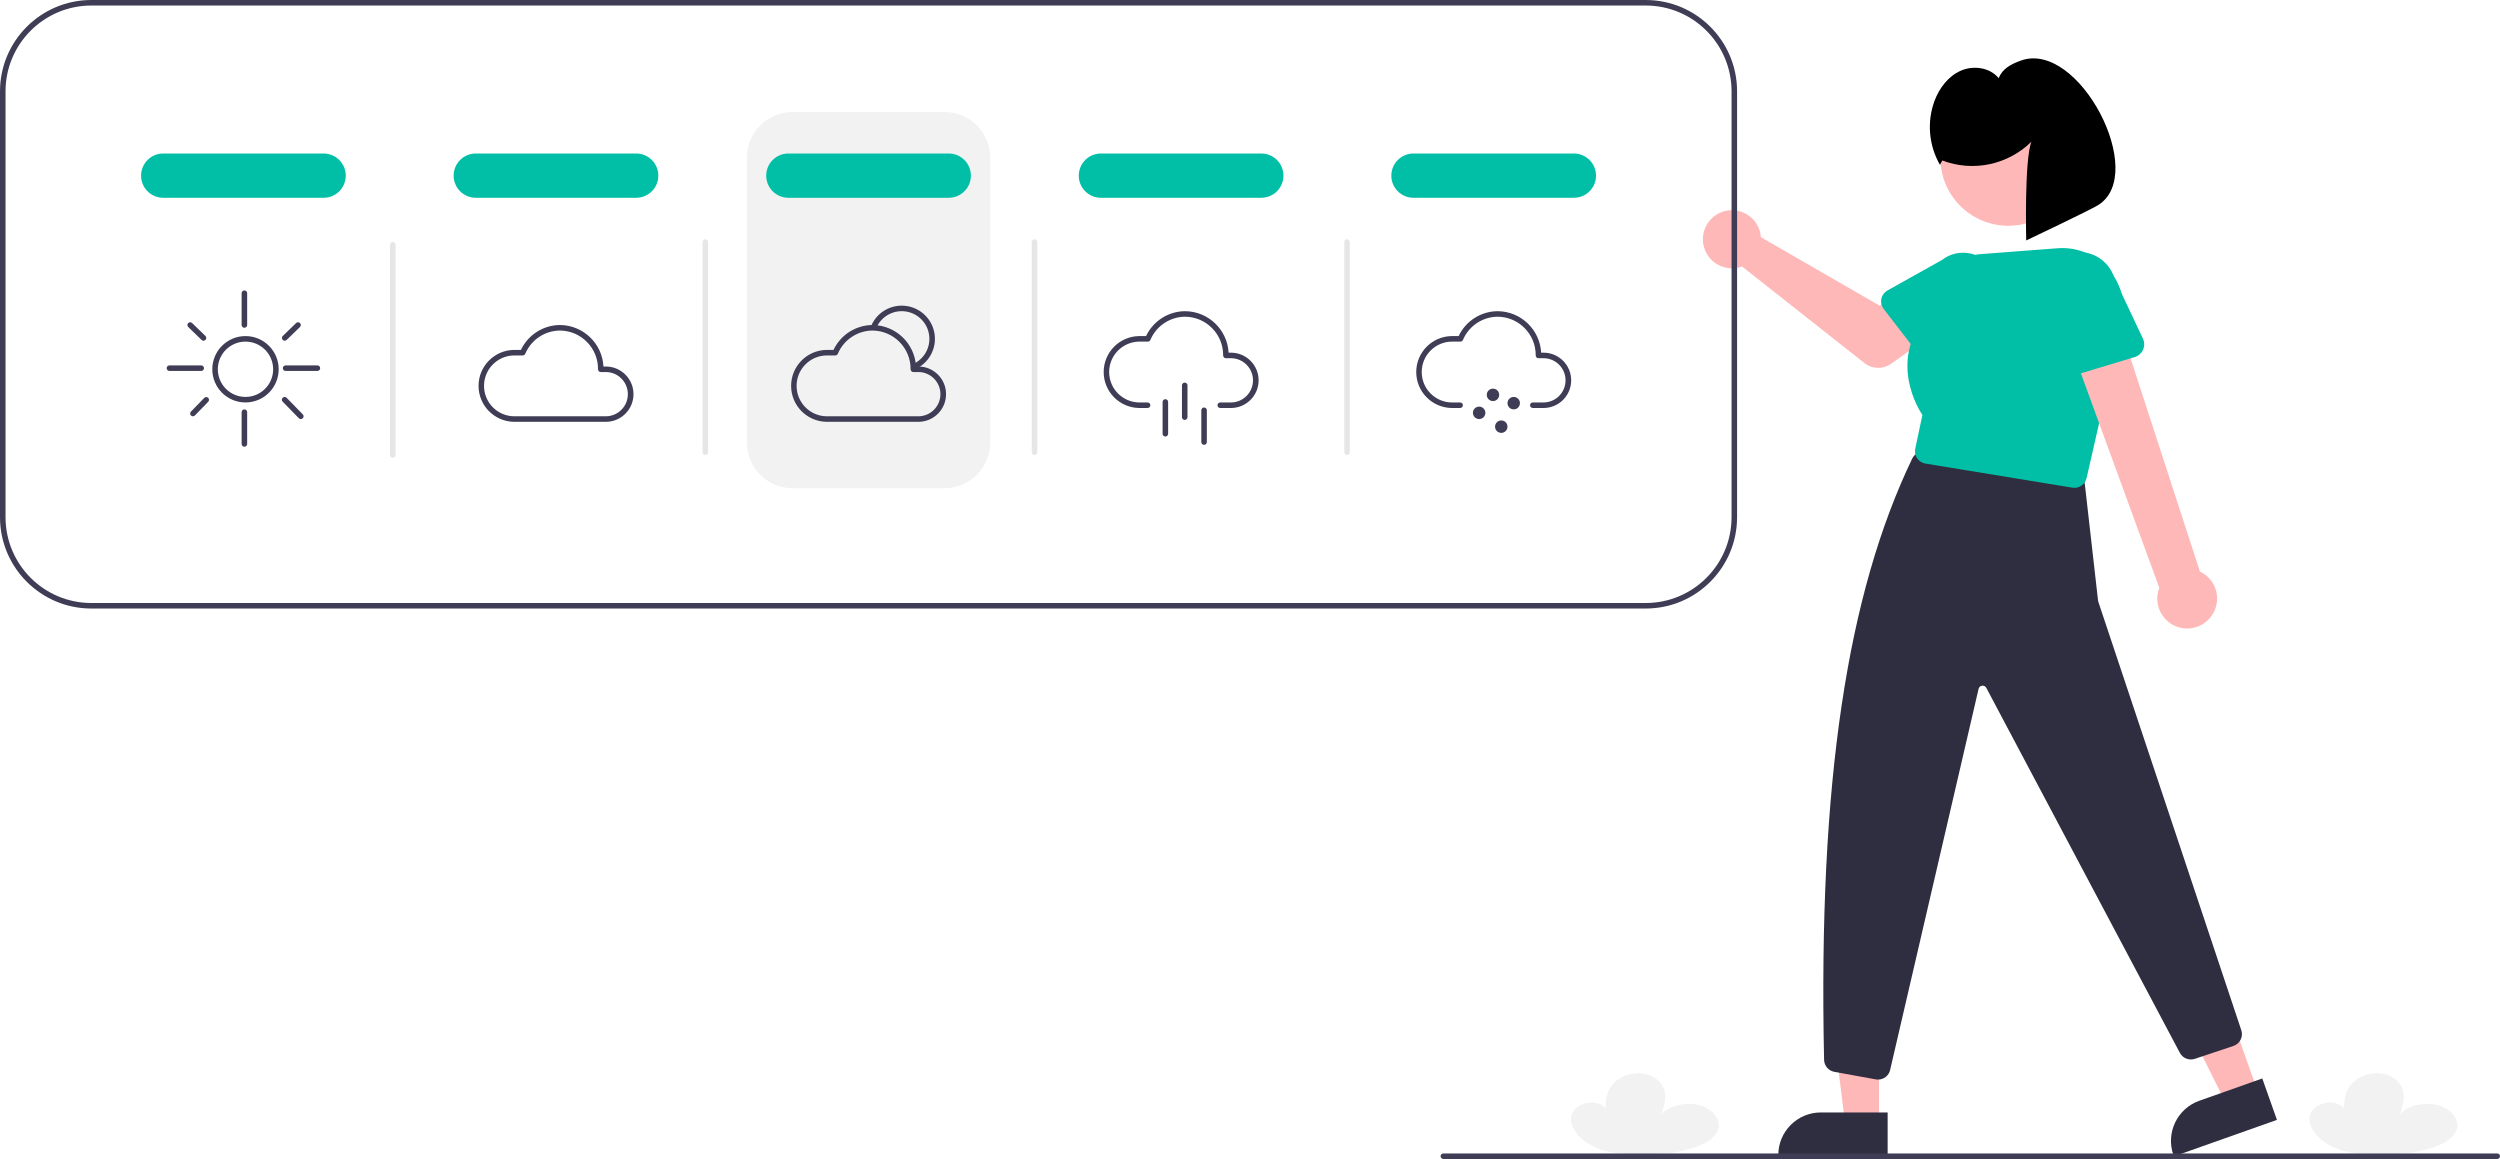
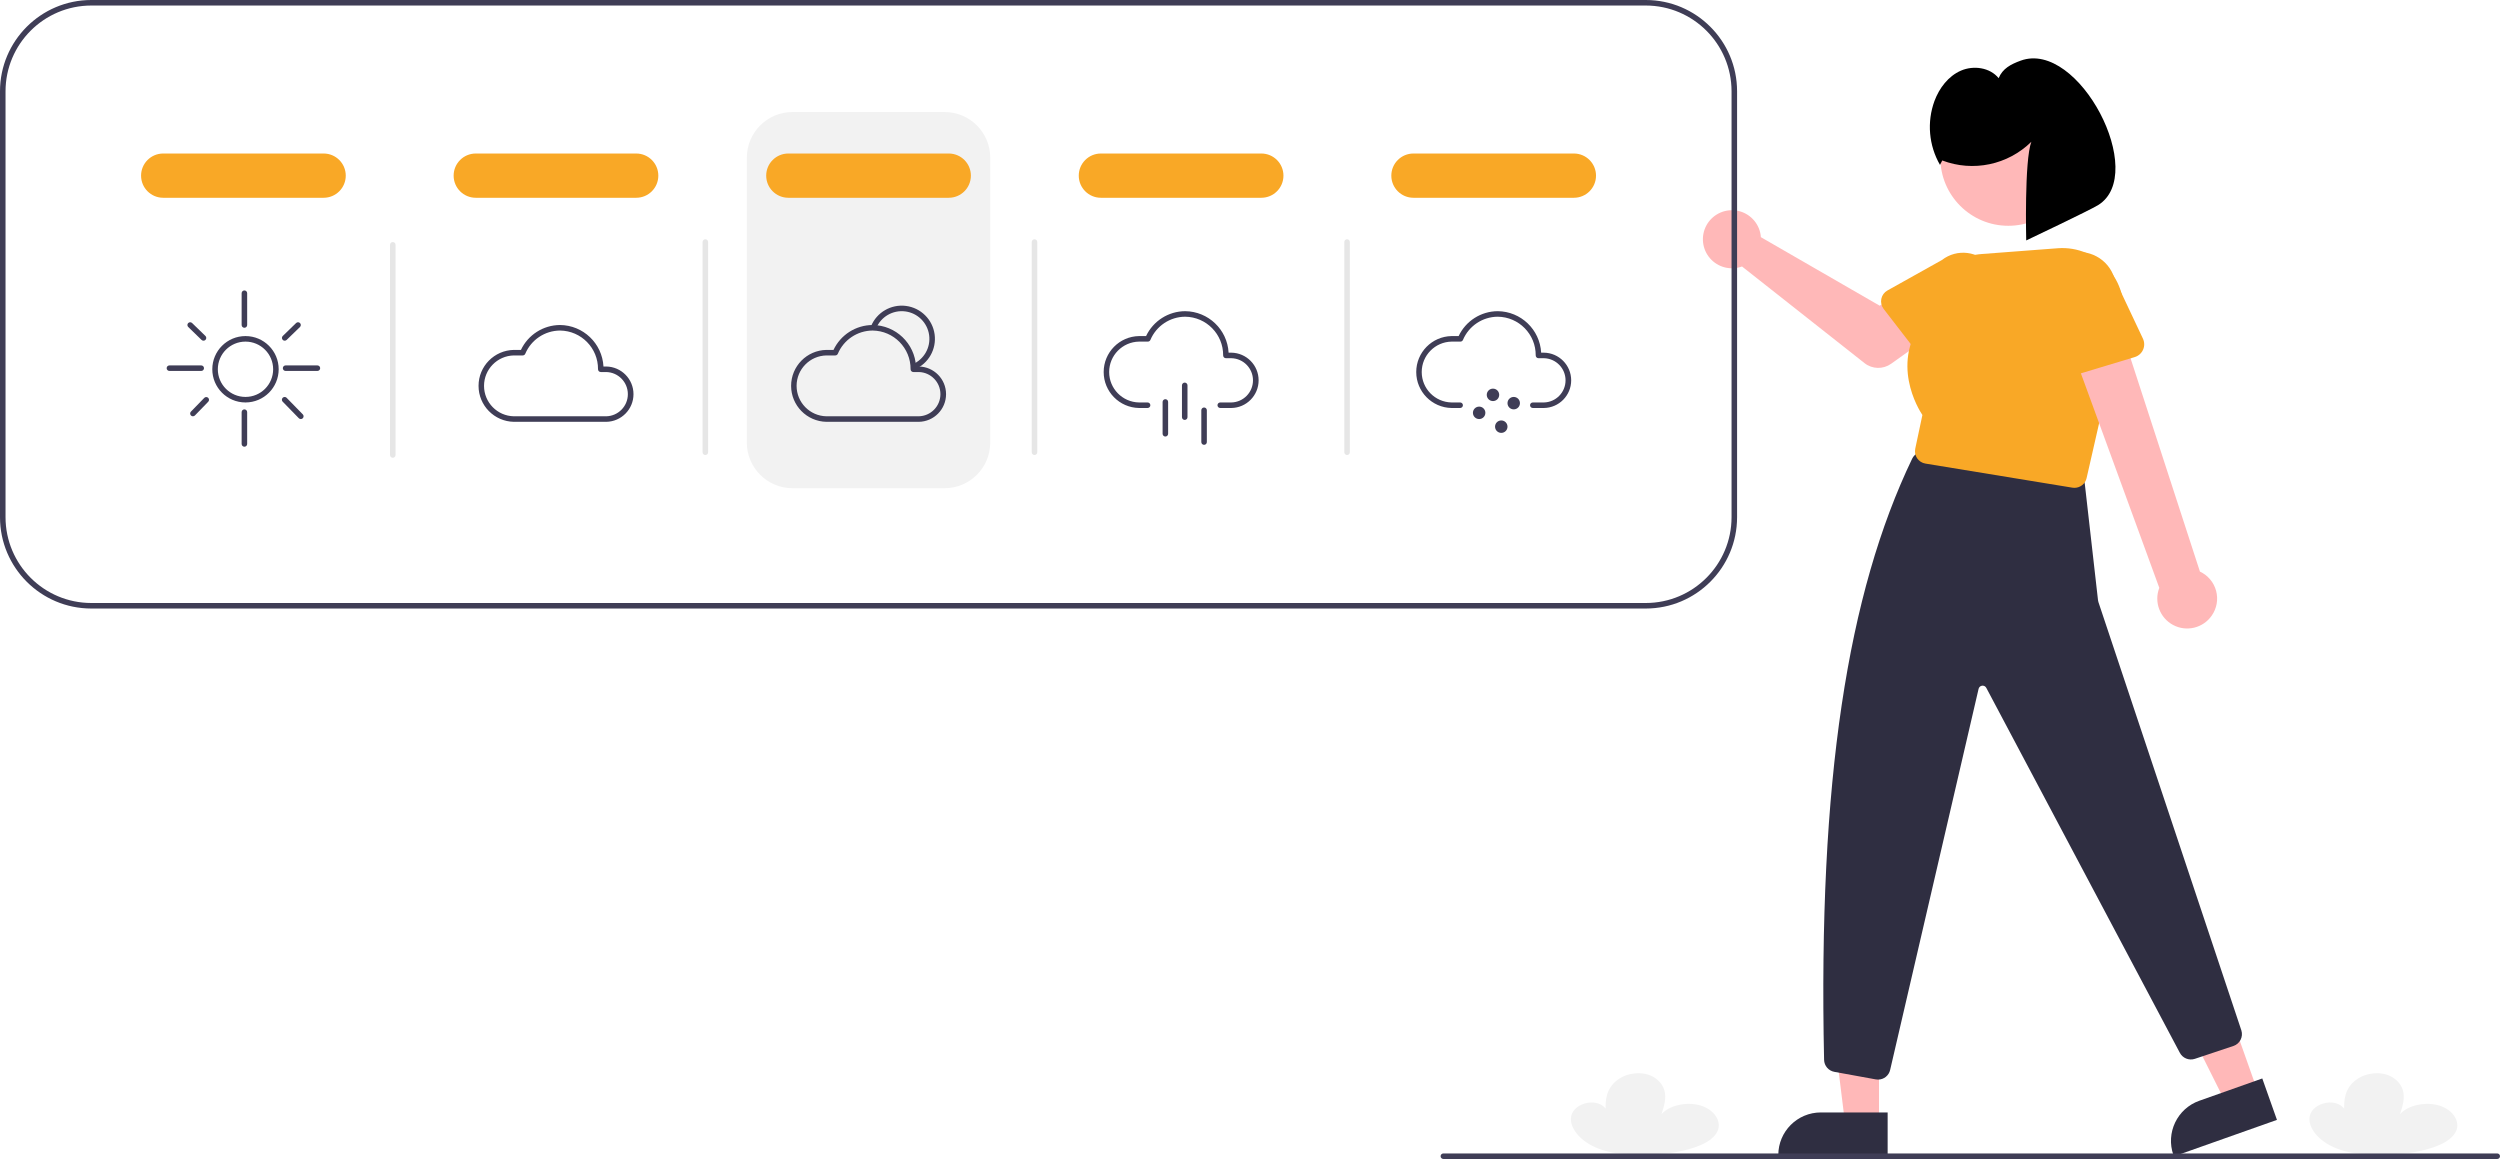
<svg xmlns="http://www.w3.org/2000/svg" data-name="Layer 1" width="903.815" height="419" viewBox="0 0 903.815 419">
  <path d="M1002.298,657.635c-7.669-.318-14.655-3.413-17.816-8.208q-.222-.337-.418-.683c-1.154-2.043-1.514-4.392-.253-6.405s4.413-3.542,7.579-3.225,5.636,2.842,4.326,4.84c-.293-4.038-.532-8.281,2.724-11.796a11.897,11.897,0,0,1,6.665-3.445c6.56-1.154,10.916,2.555,11.788,6.301.644,2.765-.246,5.577-1.131,8.311,2.728-3.226,9.218-4.662,14.187-3.138s7.727,5.794,6.029,9.337c-2,4.173-8.669,6.33-14.863,7.47C1016.002,657.935,1008.333,657.885,1002.298,657.635Z" transform="translate(-148.0925 -240.5)" fill="#f2f2f2" />
  <path d="M735.298,657.635c-7.669-.318-14.655-3.413-17.816-8.208q-.222-.337-.418-.683c-1.154-2.043-1.514-4.392-.253-6.405s4.413-3.542,7.579-3.225,5.636,2.842,4.326,4.84c-.293-4.038-.532-8.281,2.724-11.796a11.897,11.897,0,0,1,6.665-3.445c6.56-1.154,10.916,2.555,11.788,6.301.644,2.765-.246,5.577-1.131,8.311,2.728-3.226,9.218-4.662,14.187-3.138s7.727,5.794,6.029,9.337c-2,4.173-8.669,6.33-14.863,7.47C749.002,657.935,741.333,657.885,735.298,657.635Z" transform="translate(-148.0925 -240.5)" fill="#f2f2f2" />
  <path d="M489.592,417h-55a16.519,16.519,0,0,1-16.5-16.5v-103a16.519,16.519,0,0,1,16.5-16.5h55a16.519,16.519,0,0,1,16.5,16.5v103A16.519,16.519,0,0,1,489.592,417Z" transform="translate(-148.0925 -240.5)" fill="#f2f2f2" />
  <polygon points="679.306 406.177 667.047 406.177 661.214 358.889 679.308 358.89 679.306 406.177" fill="#ffb8b8" />
  <path d="M830.525,658.562l-39.531-.001v-.5a15.386,15.386,0,0,1,15.386-15.386h.001l24.144.001Z" transform="translate(-148.0925 -240.5)" fill="#2f2e41" />
  <polygon points="816.262 394.707 804.705 398.799 783.42 356.172 800.476 350.132 816.262 394.707" fill="#ffb8b8" />
  <path d="M971.269,645.365l-37.263,13.196-.167-.471a15.386,15.386,0,0,1,9.367-19.64l.001-0,22.759-8.06Z" transform="translate(-148.0925 -240.5)" fill="#2f2e41" />
  <path d="M827.057,630.8a4.613,4.613,0,0,1-.82-.074l-14.992-2.726a4.521,4.521,0,0,1-3.698-4.337c-2.179-100.914,8.535-168.729,31.843-217.336a4.473,4.473,0,0,1,4.691-2.481l53.912,7.783a4.505,4.505,0,0,1,3.828,3.947l4.754,41.903a3.546,3.546,0,0,0,.142.666l51.689,154.869a4.519,4.519,0,0,1-2.866,5.631L941.572,623.302a4.523,4.523,0,0,1-5.448-2.257L866.206,489.208a1.5,1.5,0,0,0-2.807.35L831.438,627.263A4.482,4.482,0,0,1,827.057,630.8Z" transform="translate(-148.0925 -240.5)" fill="#2f2e41" />
  <path d="M784.45,324.597a10.527,10.527,0,0,1,.239,1.64l42.957,24.782,10.441-6.011L849.219,359.581,831.769,372.018a8,8,0,0,1-9.598-.234L777.874,336.839a10.497,10.497,0,1,1,6.576-12.241Z" transform="translate(-148.0925 -240.5)" fill="#ffb8b8" />
-   <path d="M828.237,348.542a4.495,4.495,0,0,1,2.211-3.025l19.713-11.023a12.497,12.497,0,0,1,15.327,19.744l-15.717,16.321a4.5,4.5,0,0,1-6.804-.373l-13.884-17.994A4.495,4.495,0,0,1,828.237,348.542Z" transform="translate(-148.0925 -240.5)" fill="#00bfa6" />
+   <path d="M828.237,348.542a4.495,4.495,0,0,1,2.211-3.025l19.713-11.023a12.497,12.497,0,0,1,15.327,19.744l-15.717,16.321a4.5,4.5,0,0,1-6.804-.373l-13.884-17.994A4.495,4.495,0,0,1,828.237,348.542Z" transform="translate(-148.0925 -240.5)" fill="#f9a826" />
  <circle cx="726.05" cy="57.066" r="24.561" fill="#ffb8b8" />
-   <path d="M898.059,416.868a4.5,4.5,0,0,1-.728-.06L844.177,408.095a4.5,4.5,0,0,1-3.674-5.374l2.586-12.191c-1.324-1.975-12.103-19.146,1.026-35.274a22.01,22.01,0,0,1,20.433-22.922l27.469-2.087a22.127,22.127,0,0,1,23.022,27.885l-12.593,55.237A4.51,4.51,0,0,1,898.059,416.868Z" transform="translate(-148.0925 -240.5)" fill="#00bfa6" />
+   <path d="M898.059,416.868a4.5,4.5,0,0,1-.728-.06L844.177,408.095a4.5,4.5,0,0,1-3.674-5.374l2.586-12.191c-1.324-1.975-12.103-19.146,1.026-35.274a22.01,22.01,0,0,1,20.433-22.922l27.469-2.087a22.127,22.127,0,0,1,23.022,27.885l-12.593,55.237A4.51,4.51,0,0,1,898.059,416.868Z" transform="translate(-148.0925 -240.5)" fill="#f9a826" />
  <path d="M947.695,463.058a10.743,10.743,0,0,0-4.27-15.91L913.161,354.102l-17.538,8.322,33.113,90.599a10.801,10.801,0,0,0,18.959,10.036Z" transform="translate(-148.0925 -240.5)" fill="#ffb8b8" />
-   <path d="M919.855,369.593l-23.288,7.035a4.817,4.817,0,0,1-6.158-3.909l-3.535-23.995A13.377,13.377,0,0,1,912.507,341.063l10.312,21.866a4.817,4.817,0,0,1-2.964,6.664Z" transform="translate(-148.0925 -240.5)" fill="#00bfa6" />
+   <path d="M919.855,369.593l-23.288,7.035a4.817,4.817,0,0,1-6.158-3.909l-3.535-23.995A13.377,13.377,0,0,1,912.507,341.063l10.312,21.866a4.817,4.817,0,0,1-2.964,6.664Z" transform="translate(-148.0925 -240.5)" fill="#f9a826" />
  <path d="M850.268,298.514a30.443,30.443,0,0,0,32.211-6.764c-2.576,6.806-1.856,35.674-1.856,35.674s22.847-10.847,25.946-12.744c18.307-11.204-6.942-59.943-27.946-52.256-3.558,1.302-6.529,2.834-7.968,6.338-3.136-3.869-9.073-4.708-13.64-2.721s-7.813,6.293-9.559,10.958a27.407,27.407,0,0,0,1.993,23.113Z" transform="translate(-148.0925 -240.5)" />
  <path d="M743.093,240.5h-562a33.032,33.032,0,0,0-33,33v154a33.032,33.032,0,0,0,33,33h562a33.032,33.032,0,0,0,33-33v-154A33.032,33.032,0,0,0,743.093,240.5Zm31,187a31.04,31.04,0,0,1-31,31h-562a31.04,31.04,0,0,1-31-31v-154a31.04,31.04,0,0,1,31-31h562a31.04,31.04,0,0,1,31,31Z" transform="translate(-148.0925 -240.5)" fill="#3f3d56" />
  <path d="M236.843,386a12,12,0,1,1,12-12A12.014,12.014,0,0,1,236.843,386Zm0-22a10,10,0,1,0,10,10A10.011,10.011,0,0,0,236.843,364Z" transform="translate(-148.0925 -240.5)" fill="#3f3d56" />
  <path d="M236.449,359a1,1,0,0,1-1-1V346.5a1,1,0,0,1,2,0V358A1,1,0,0,1,236.449,359Z" transform="translate(-148.0925 -240.5)" fill="#3f3d56" />
  <path d="M220.843,374.606h-11.5a1,1,0,0,1,0-2h11.5a1,1,0,1,1,0,2Z" transform="translate(-148.0925 -240.5)" fill="#3f3d56" />
  <path d="M262.843,374.606h-11.5a1,1,0,0,1,0-2h11.5a1,1,0,0,1,0,2Z" transform="translate(-148.0925 -240.5)" fill="#3f3d56" />
  <path d="M251.027,363.672a1,1,0,0,1-.696-1.718l4.816-4.672a1,1,0,0,1,1.393,1.436l-4.816,4.672A.996.996,0,0,1,251.027,363.672Z" transform="translate(-148.0925 -240.5)" fill="#3f3d56" />
  <path d="M221.658,363.672a.997.997,0,0,1-.696-.282l-4.816-4.672a1,1,0,1,1,1.393-1.436l4.816,4.672a1,1,0,0,1-.696,1.718Z" transform="translate(-148.0925 -240.5)" fill="#3f3d56" />
  <path d="M217.843,391a1,1,0,0,1-.718-1.697l4.816-4.959a1,1,0,0,1,1.435,1.394l-4.816,4.959A.999.999,0,0,1,217.843,391Z" transform="translate(-148.0925 -240.5)" fill="#3f3d56" />
  <path d="M256.843,392a.995.995,0,0,1-.716-.302l-5.816-5.959a1.0 1,0,1,1,1.431-1.396l5.816,5.959A1.0 1,0,0,1,256.843,392Z" transform="translate(-148.0925 -240.5)" fill="#3f3d56" />
  <path d="M236.449,402a1,1,0,0,1-1-1V389.5a1,1,0,0,1,2,0V401A1,1,0,0,1,236.449,402Z" transform="translate(-148.0925 -240.5)" fill="#3f3d56" />
  <path d="M367.256,393H333.874a13.002,13.002,0,0,1,0-26h2.553a15.707,15.707,0,0,1,14.138-9,15.866,15.866,0,0,1,15.697,15h.994a10.001,10.001,0,0,1,0,20Zm-33.382-24a11.002,11.002,0,0,0,0,22h33.382a8.002,8.002,0,0,0,0-16h-1.964a1,1,0,0,1-1-1,13.881,13.881,0,0,0-13.727-14,13.725,13.725,0,0,0-12.575,8.395,1,1,0,0,1-.919.605Z" transform="translate(-148.0925 -240.5)" fill="#3f3d56" />
  <path d="M478.764,374.057l-.779-1.842A10.002,10.002,0,1,0,464.844,359.188l-1.849-.763a12.002,12.002,0,1,1,15.768,15.631Z" transform="translate(-148.0925 -240.5)" fill="#3f3d56" />
  <path d="M480.256,393H446.874a13.002,13.002,0,0,1,0-26h2.553a15.707,15.707,0,0,1,14.138-9,15.866,15.866,0,0,1,15.697,15h.994a10.001,10.001,0,0,1,0,20Zm-33.382-24a11.002,11.002,0,0,0,0,22h33.382a8.002,8.002,0,0,0,0-16h-1.964a1,1,0,0,1-1-1,13.881,13.881,0,0,0-13.727-14,13.725,13.725,0,0,0-12.575,8.395,1,1,0,0,1-.919.605Z" transform="translate(-148.0925 -240.5)" fill="#3f3d56" />
  <path d="M593.256,388h-4.014a1,1,0,0,1,0-2h4.014a8.002,8.002,0,0,0,0-16h-1.964a1,1,0,0,1-1-1,13.881,13.881,0,0,0-13.727-14,13.725,13.725,0,0,0-12.575,8.395,1,1,0,0,1-.919.605h-3.197a11.002,11.002,0,0,0,0,22h3.1a1,1,0,0,1,0,2h-3.1a13.002,13.002,0,0,1,0-26h2.553a15.707,15.707,0,0,1,14.138-9,15.866,15.866,0,0,1,15.697,15h.994a10.001,10.001,0,0,1,0,20Z" transform="translate(-148.0925 -240.5)" fill="#3f3d56" />
  <path d="M576.4,392.317a1,1,0,0,1-1-1v-11.5a1,1,0,1,1,2,0v11.5A1,1,0,0,1,576.4,392.317Z" transform="translate(-148.0925 -240.5)" fill="#3f3d56" />
  <path d="M569.4,398.317a1,1,0,0,1-1-1v-11.5a1,1,0,1,1,2,0v11.5A1,1,0,0,1,569.4,398.317Z" transform="translate(-148.0925 -240.5)" fill="#3f3d56" />
  <path d="M583.4,401.317a1,1,0,0,1-1-1v-11.5a1,1,0,1,1,2,0v11.5A1,1,0,0,1,583.4,401.317Z" transform="translate(-148.0925 -240.5)" fill="#3f3d56" />
  <path d="M706.256,388h-4.014a1,1,0,0,1,0-2h4.014a8.002,8.002,0,0,0,0-16h-1.964a1,1,0,0,1-1-1,13.881,13.881,0,0,0-13.727-14,13.725,13.725,0,0,0-12.575,8.395,1,1,0,0,1-.919.605h-3.197a11.002,11.002,0,0,0,0,22h3.1a1,1,0,1,1,0,2h-3.1a13.002,13.002,0,0,1,0-26h2.553a15.707,15.707,0,0,1,14.138-9,15.866,15.866,0,0,1,15.697,15h.994a10.001,10.001,0,0,1,0,20Z" transform="translate(-148.0925 -240.5)" fill="#3f3d56" />
  <circle cx="539.75" cy="142.75" r="2.25" fill="#3f3d56" />
  <circle cx="547.25" cy="145.75" r="2.25" fill="#3f3d56" />
  <circle cx="534.75" cy="149.25" r="2.25" fill="#3f3d56" />
  <circle cx="542.75" cy="154.25" r="2.25" fill="#3f3d56" />
-   <path d="M265.093,312h-58a8,8,0,0,1,0-16h58a8,8,0,0,1,0,16Z" transform="translate(-148.0925 -240.5)" fill="#00bfa6" />
-   <path d="M378.093,312h-58a8,8,0,1,1,0-16h58a8,8,0,0,1,0,16Z" transform="translate(-148.0925 -240.5)" fill="#00bfa6" />
-   <path d="M491.093,312h-58a8,8,0,1,1,0-16h58a8,8,0,0,1,0,16Z" transform="translate(-148.0925 -240.5)" fill="#00bfa6" />
-   <path d="M604.093,312h-58a8,8,0,0,1,0-16h58a8,8,0,0,1,0,16Z" transform="translate(-148.0925 -240.5)" fill="#00bfa6" />
-   <path d="M717.093,312h-58a8,8,0,0,1,0-16h58a8,8,0,0,1,0,16Z" transform="translate(-148.0925 -240.5)" fill="#00bfa6" />
+   <path d="M265.093,312h-58a8,8,0,0,1,0-16h58a8,8,0,0,1,0,16Z" transform="translate(-148.0925 -240.5)" fill="#f9a826" />
+   <path d="M378.093,312h-58a8,8,0,1,1,0-16h58a8,8,0,0,1,0,16Z" transform="translate(-148.0925 -240.5)" fill="#f9a826" />
+   <path d="M491.093,312h-58a8,8,0,1,1,0-16h58a8,8,0,0,1,0,16Z" transform="translate(-148.0925 -240.5)" fill="#f9a826" />
+   <path d="M604.093,312h-58a8,8,0,0,1,0-16h58a8,8,0,0,1,0,16Z" transform="translate(-148.0925 -240.5)" fill="#f9a826" />
+   <path d="M717.093,312h-58a8,8,0,0,1,0-16h58a8,8,0,0,1,0,16Z" transform="translate(-148.0925 -240.5)" fill="#f9a826" />
  <path d="M290.093,406a1,1,0,0,1-1-1V329a1,1,0,0,1,2,0v76A1,1,0,0,1,290.093,406Z" transform="translate(-148.0925 -240.5)" fill="#e6e6e6" />
  <path d="M403.093,405a1,1,0,0,1-1-1V328a1,1,0,0,1,2,0v76A1,1,0,0,1,403.093,405Z" transform="translate(-148.0925 -240.5)" fill="#e6e6e6" />
  <path d="M522.093,405a1,1,0,0,1-1-1V328a1,1,0,0,1,2,0v76A1,1,0,0,1,522.093,405Z" transform="translate(-148.0925 -240.5)" fill="#e6e6e6" />
  <path d="M635.093,405a1,1,0,0,1-1-1V328a1,1,0,0,1,2,0v76A1,1,0,0,1,635.093,405Z" transform="translate(-148.0925 -240.5)" fill="#e6e6e6" />
  <path d="M1050.907,659.5h-381a1,1,0,1,1,0-2h381a1,1,0,0,1,0,2Z" transform="translate(-148.0925 -240.5)" fill="#3f3d56" />
</svg>
